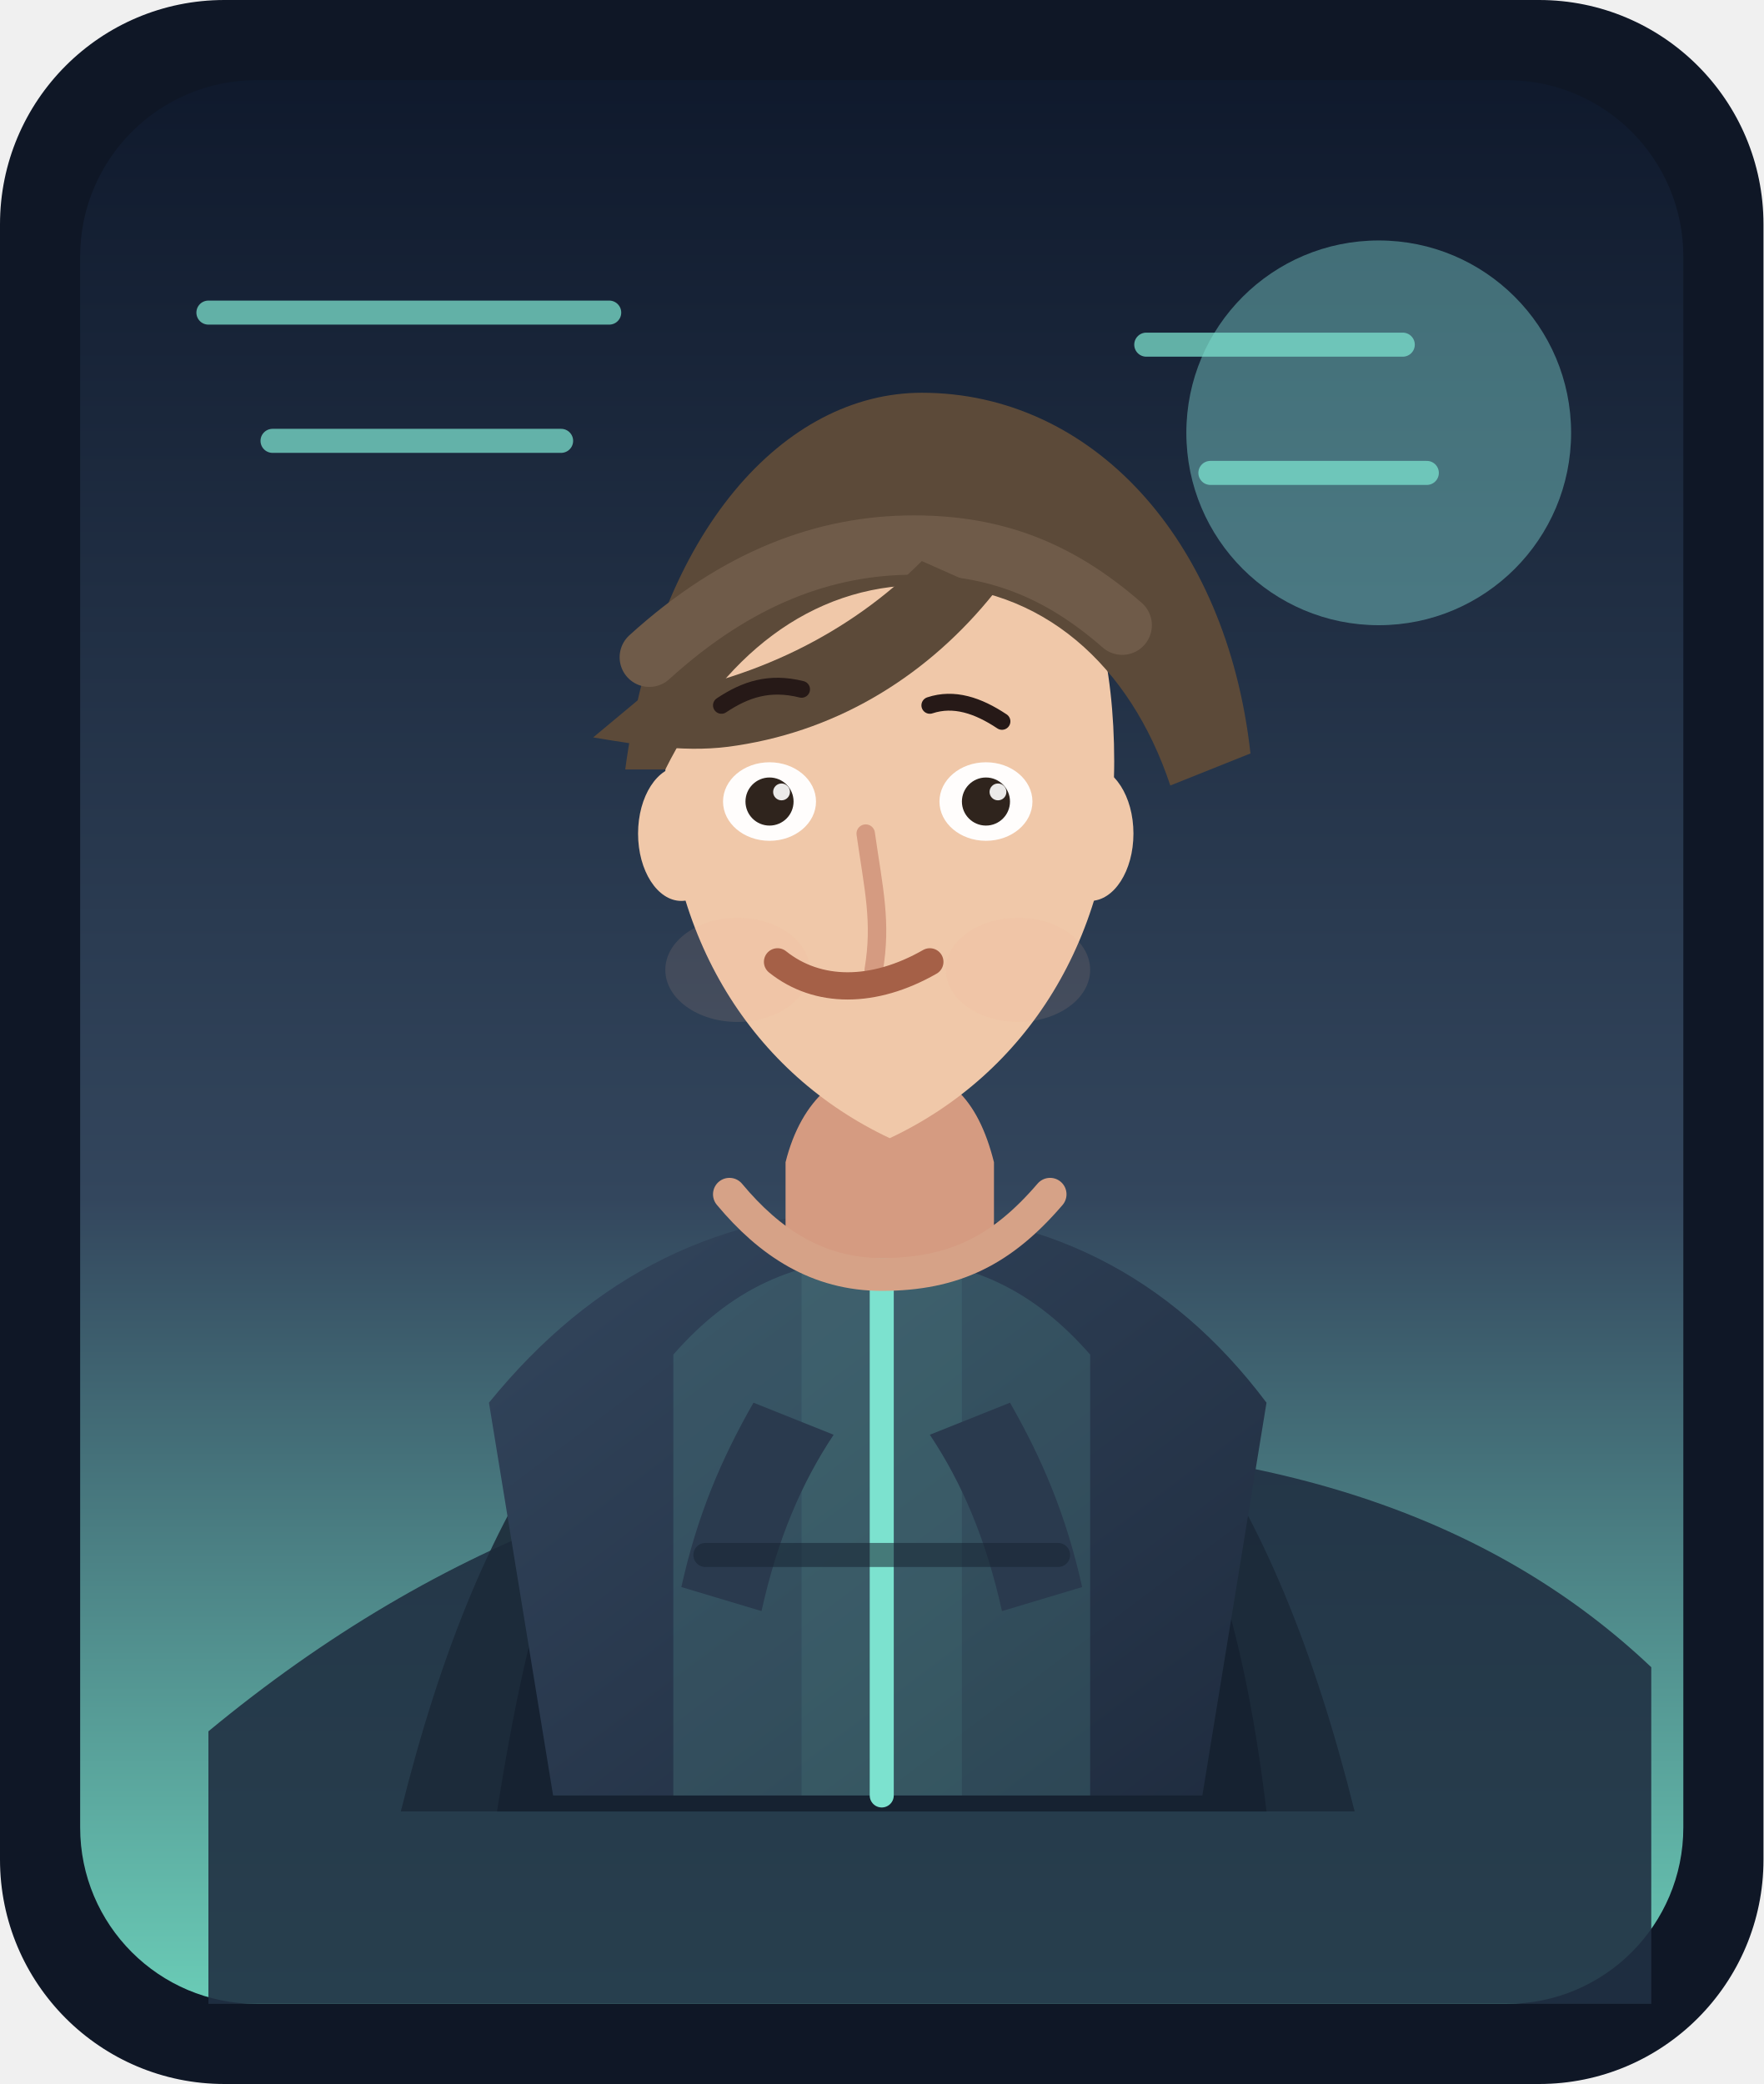
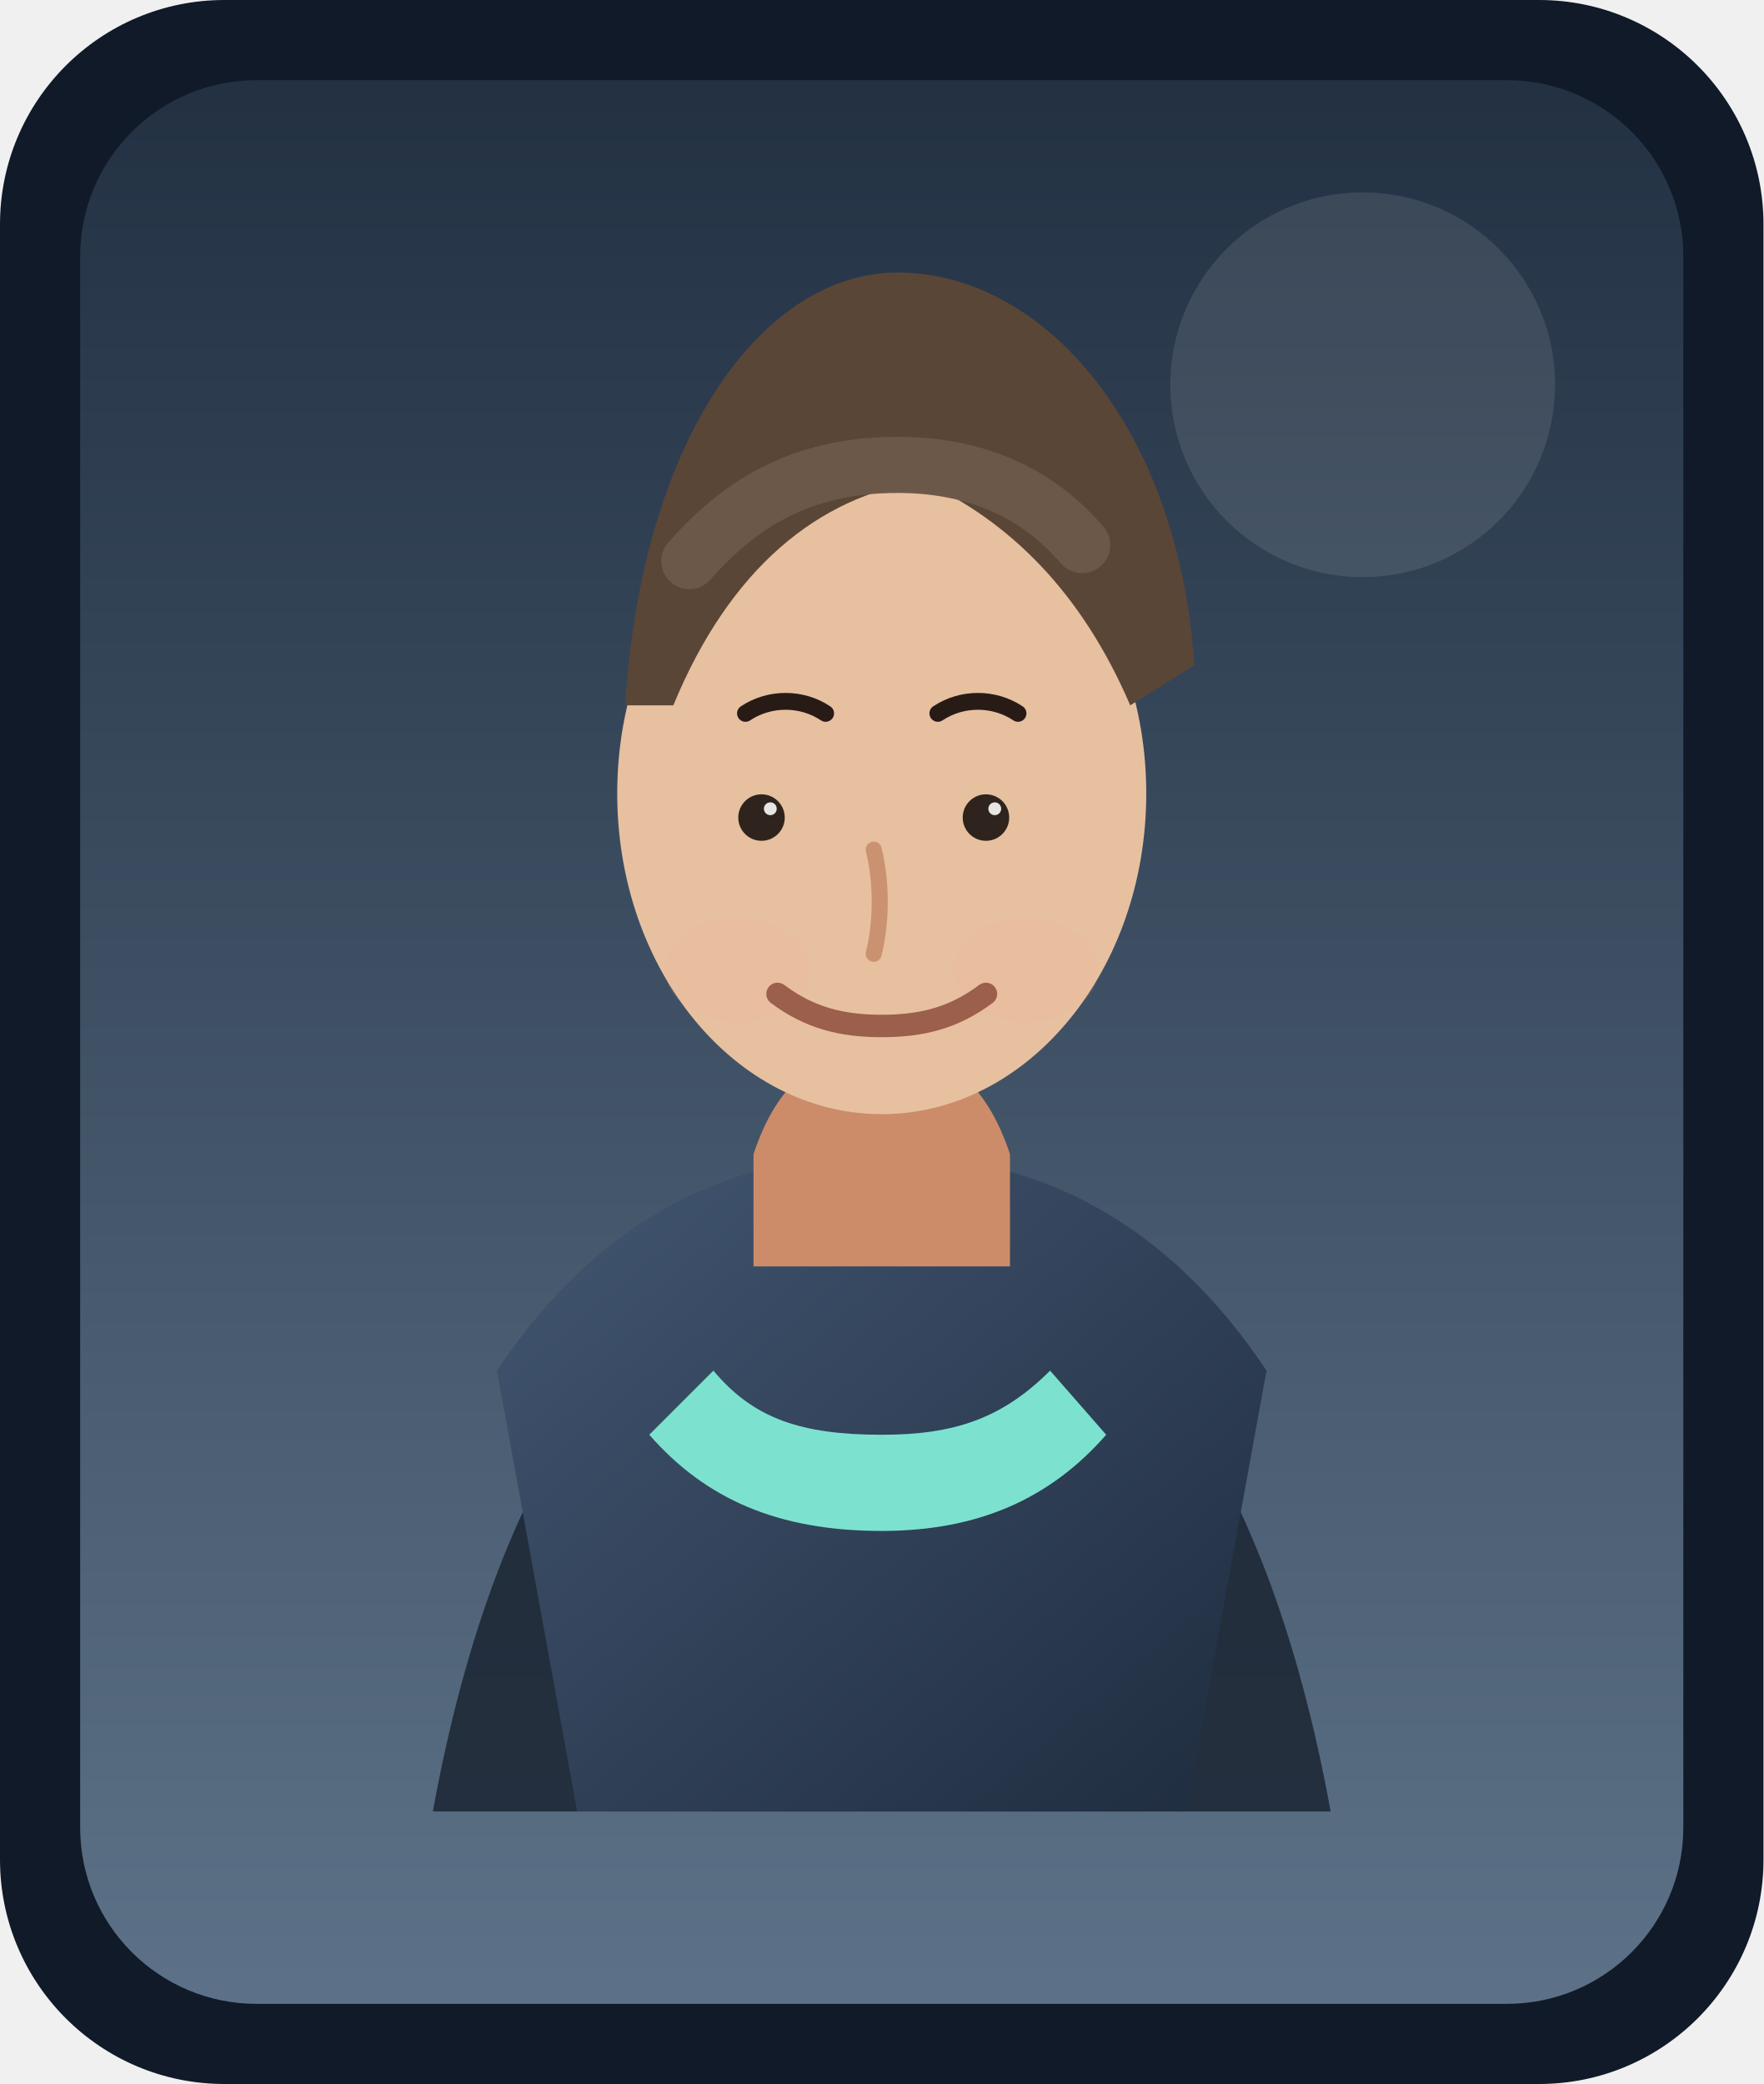
<svg xmlns="http://www.w3.org/2000/svg" viewBox="0 0 220 260" role="img" aria-labelledby="title desc">
  <defs>
    <linearGradient id="bg" x1="0" y1="0" x2="0" y2="1">
-       <stop offset="0" stop-color="#0f192c" />
-       <stop offset="0.58" stop-color="#33465d" />
-       <stop offset="1" stop-color="#6bceb8" />
+       <stop offset="0" stop-color="#223042" />
+       <stop offset="1" stop-color="#5d7288" />
    </linearGradient>
-     <linearGradient id="hoodie" x1="0" y1="0" x2="1" y2="1">
-       <stop offset="0" stop-color="#33465d" />
+     <linearGradient id="shirt" x1="0" y1="0" x2="1" y2="1">
+       <stop offset="0" stop-color="#435772" />
      <stop offset="1" stop-color="#1f2c3f" />
    </linearGradient>
  </defs>
-   <rect width="220" height="260" rx="28" fill="#0f1726" />
+   <rect width="220" height="260" rx="28" fill="#101a28" />
  <rect x="10" y="10" width="200" height="240" rx="22" fill="url(#bg)" />
-   <circle cx="172" cy="54" r="24" fill="#8df0e7" opacity="0.38" />
-   <path d="M26 39h50M34 55h36M143 43h32M151 59h27" stroke="#7ce2cf" stroke-width="3" stroke-linecap="round" opacity="0.74" />
-   <path d="M26 216c29-24 61-36 96-36 38 0 65 10 84 28v42H26z" fill="#203042" opacity="0.9" />
-   <path d="M50 226c10-40 26-65 60-79 33 14 49 39 59 79z" fill="#1b2938" opacity="0.88" />
-   <path d="M62 226c4-25 9-44 22-58 7-8 15-12 26-12 11 0 19 4 26 12 13 14 19 33 22 58z" fill="#162231" />
-   <path d="M61 175c13-16 29-24 49-24 20 0 36 8 48 24l-8 49H69z" fill="url(#hoodie)" />
-   <path d="M84 169c7-8 15-12 26-12 11 0 19 4 26 12v55H84z" fill="#7ce2cf" opacity="0.14" />
-   <path d="M100 151h20v73h-20z" fill="#7ce2cf" opacity="0.08" />
-   <path d="M110 153v71" stroke="#7ce2cf" stroke-width="3" stroke-linecap="round" />
-   <path d="M94 175c-4 7-7 14-9 23l10 3c2-9 5-16 9-22z" fill="#2a3a4e" />
-   <path d="M126 175c4 7 7 14 9 23l-10 3c-2-9-5-16-9-22z" fill="#2a3a4e" />
-   <path d="M88 194h44" stroke="#172433" stroke-width="3" stroke-linecap="round" opacity="0.55" />
-   <path d="M98 145c2-8 7-12 13-12 7 0 11 4 13 12v12H98z" fill="#d59b81" />
-   <ellipse cx="85" cy="104" rx="5.4" ry="8.4" fill="#f0c8a9" />
-   <ellipse cx="136" cy="104" rx="5.4" ry="8.4" fill="#f0c8a9" />
-   <path d="M83 95c0-24 12-40 28-40 18 0 28 16 28 40 0 22-11 39-28 47-17-8-28-25-28-47z" fill="#f0c8a9" />
-   <path d="M78 96c4-30 20-47 37-47 21 0 38 18 41 45l-10 4c-5-15-16-25-31-25-14 0-25 9-32 23z" fill="#5c4a39" />
-   <path d="M81 82c11-10 22-14 33-14 10 0 18 3 26 10" fill="none" stroke="#6f5b49" stroke-width="7.4" stroke-linecap="round" />
-   <path d="M80 87c14-2 26-8 35-17l9 4c-8 10-19 17-32 19-6 1-12 0-18-1z" fill="#5c4a39" />
-   <ellipse cx="92" cy="121" rx="9" ry="6.5" fill="#efb295" opacity="0.12" />
-   <ellipse cx="127" cy="121" rx="9" ry="6.5" fill="#efb295" opacity="0.12" />
-   <ellipse cx="96" cy="100" rx="5.8" ry="4.9" fill="#fffdfc" />
-   <ellipse cx="123" cy="100" rx="5.8" ry="4.9" fill="#fffdfc" />
-   <circle cx="96" cy="100" r="3" fill="#2f241d" />
-   <circle cx="123" cy="100" r="3" fill="#2f241d" />
-   <circle cx="97.5" cy="98.8" r="1.05" fill="#ffffff" opacity="0.9" />
-   <circle cx="124.5" cy="98.8" r="1.05" fill="#ffffff" opacity="0.9" />
-   <path d="M90 88c3-2 6-3 10-2M116 88c3-1 6 0 9 2" fill="none" stroke="#261917" stroke-width="2.1" stroke-linecap="round" />
-   <path d="M108 104c1 7 2 11 1 17" fill="none" stroke="#d59b81" stroke-width="2.3" stroke-linecap="round" />
-   <path d="M97 120c5 4 12 4 19 0" fill="none" stroke="#a56047" stroke-width="3.4" stroke-linecap="round" />
-   <path d="M91 149c5 6 11 10 19 10 9 0 15-3 21-10" fill="none" stroke="#d6a287" stroke-width="4.1" stroke-linecap="round" />
+   <circle cx="170" cy="48" r="24" fill="#ffffff" opacity="0.1" />
+   <path d="M54 226c8-44 27-72 56-72 29 0 48 28 56 72z" fill="#16202d" opacity="0.8" />
+   <path d="M62 171c12-18 28-27 48-27s36 9 48 27l-10 55H72z" fill="url(#shirt)" />
+   <path d="M89 171c5 6 11 8 21 8 9 0 15-2 21-8l7 8c-7 8-16 12-28 12-13 0-22-4-29-12z" fill="#7ce2cf" />
+   <path d="M94 144c3-9 8-13 16-13 8 0 13 4 16 13v14H94z" fill="#cc8c69" />
+   <ellipse cx="110" cy="99" rx="33" ry="40" fill="#e7c09f" />
+   <path d="M78 88c2-33 17-54 34-54 18 0 35 19 37 49l-8 5c-6-14-15-23-26-28-13 2-24 11-31 28z" fill="#5a4637" />
+   <path d="M86 70c7-8 15-12 26-12 9 0 17 3 23 10" fill="none" stroke="#6c5848" stroke-width="7" stroke-linecap="round" />
+   <ellipse cx="92" cy="121" rx="9" ry="6.5" fill="#efb198" opacity="0.12" />
+   <ellipse cx="128" cy="121" rx="9" ry="6.5" fill="#efb198" opacity="0.12" />
+   <path d="M93 89c3-2 7-2 10 0M117 89c3-2 7-2 10 0" fill="none" stroke="#281b16" stroke-width="2.1" stroke-linecap="round" />
+   <circle cx="95" cy="102" r="2.9" fill="#2f241d" />
+   <circle cx="123" cy="102" r="2.9" fill="#2f241d" />
+   <circle cx="96.1" cy="100.9" r="0.8" fill="#ffffff" opacity="0.88" />
+   <circle cx="124.1" cy="100.9" r="0.8" fill="#ffffff" opacity="0.88" />
+   <path d="M109 106c1 4 1 9 0 13" fill="none" stroke="#ca9270" stroke-width="2" stroke-linecap="round" />
+   <path d="M97 124c4 3 8 4 13 4 5 0 9-1 13-4" fill="none" stroke="#9b5f4c" stroke-width="2.8" stroke-linecap="round" />
</svg>
